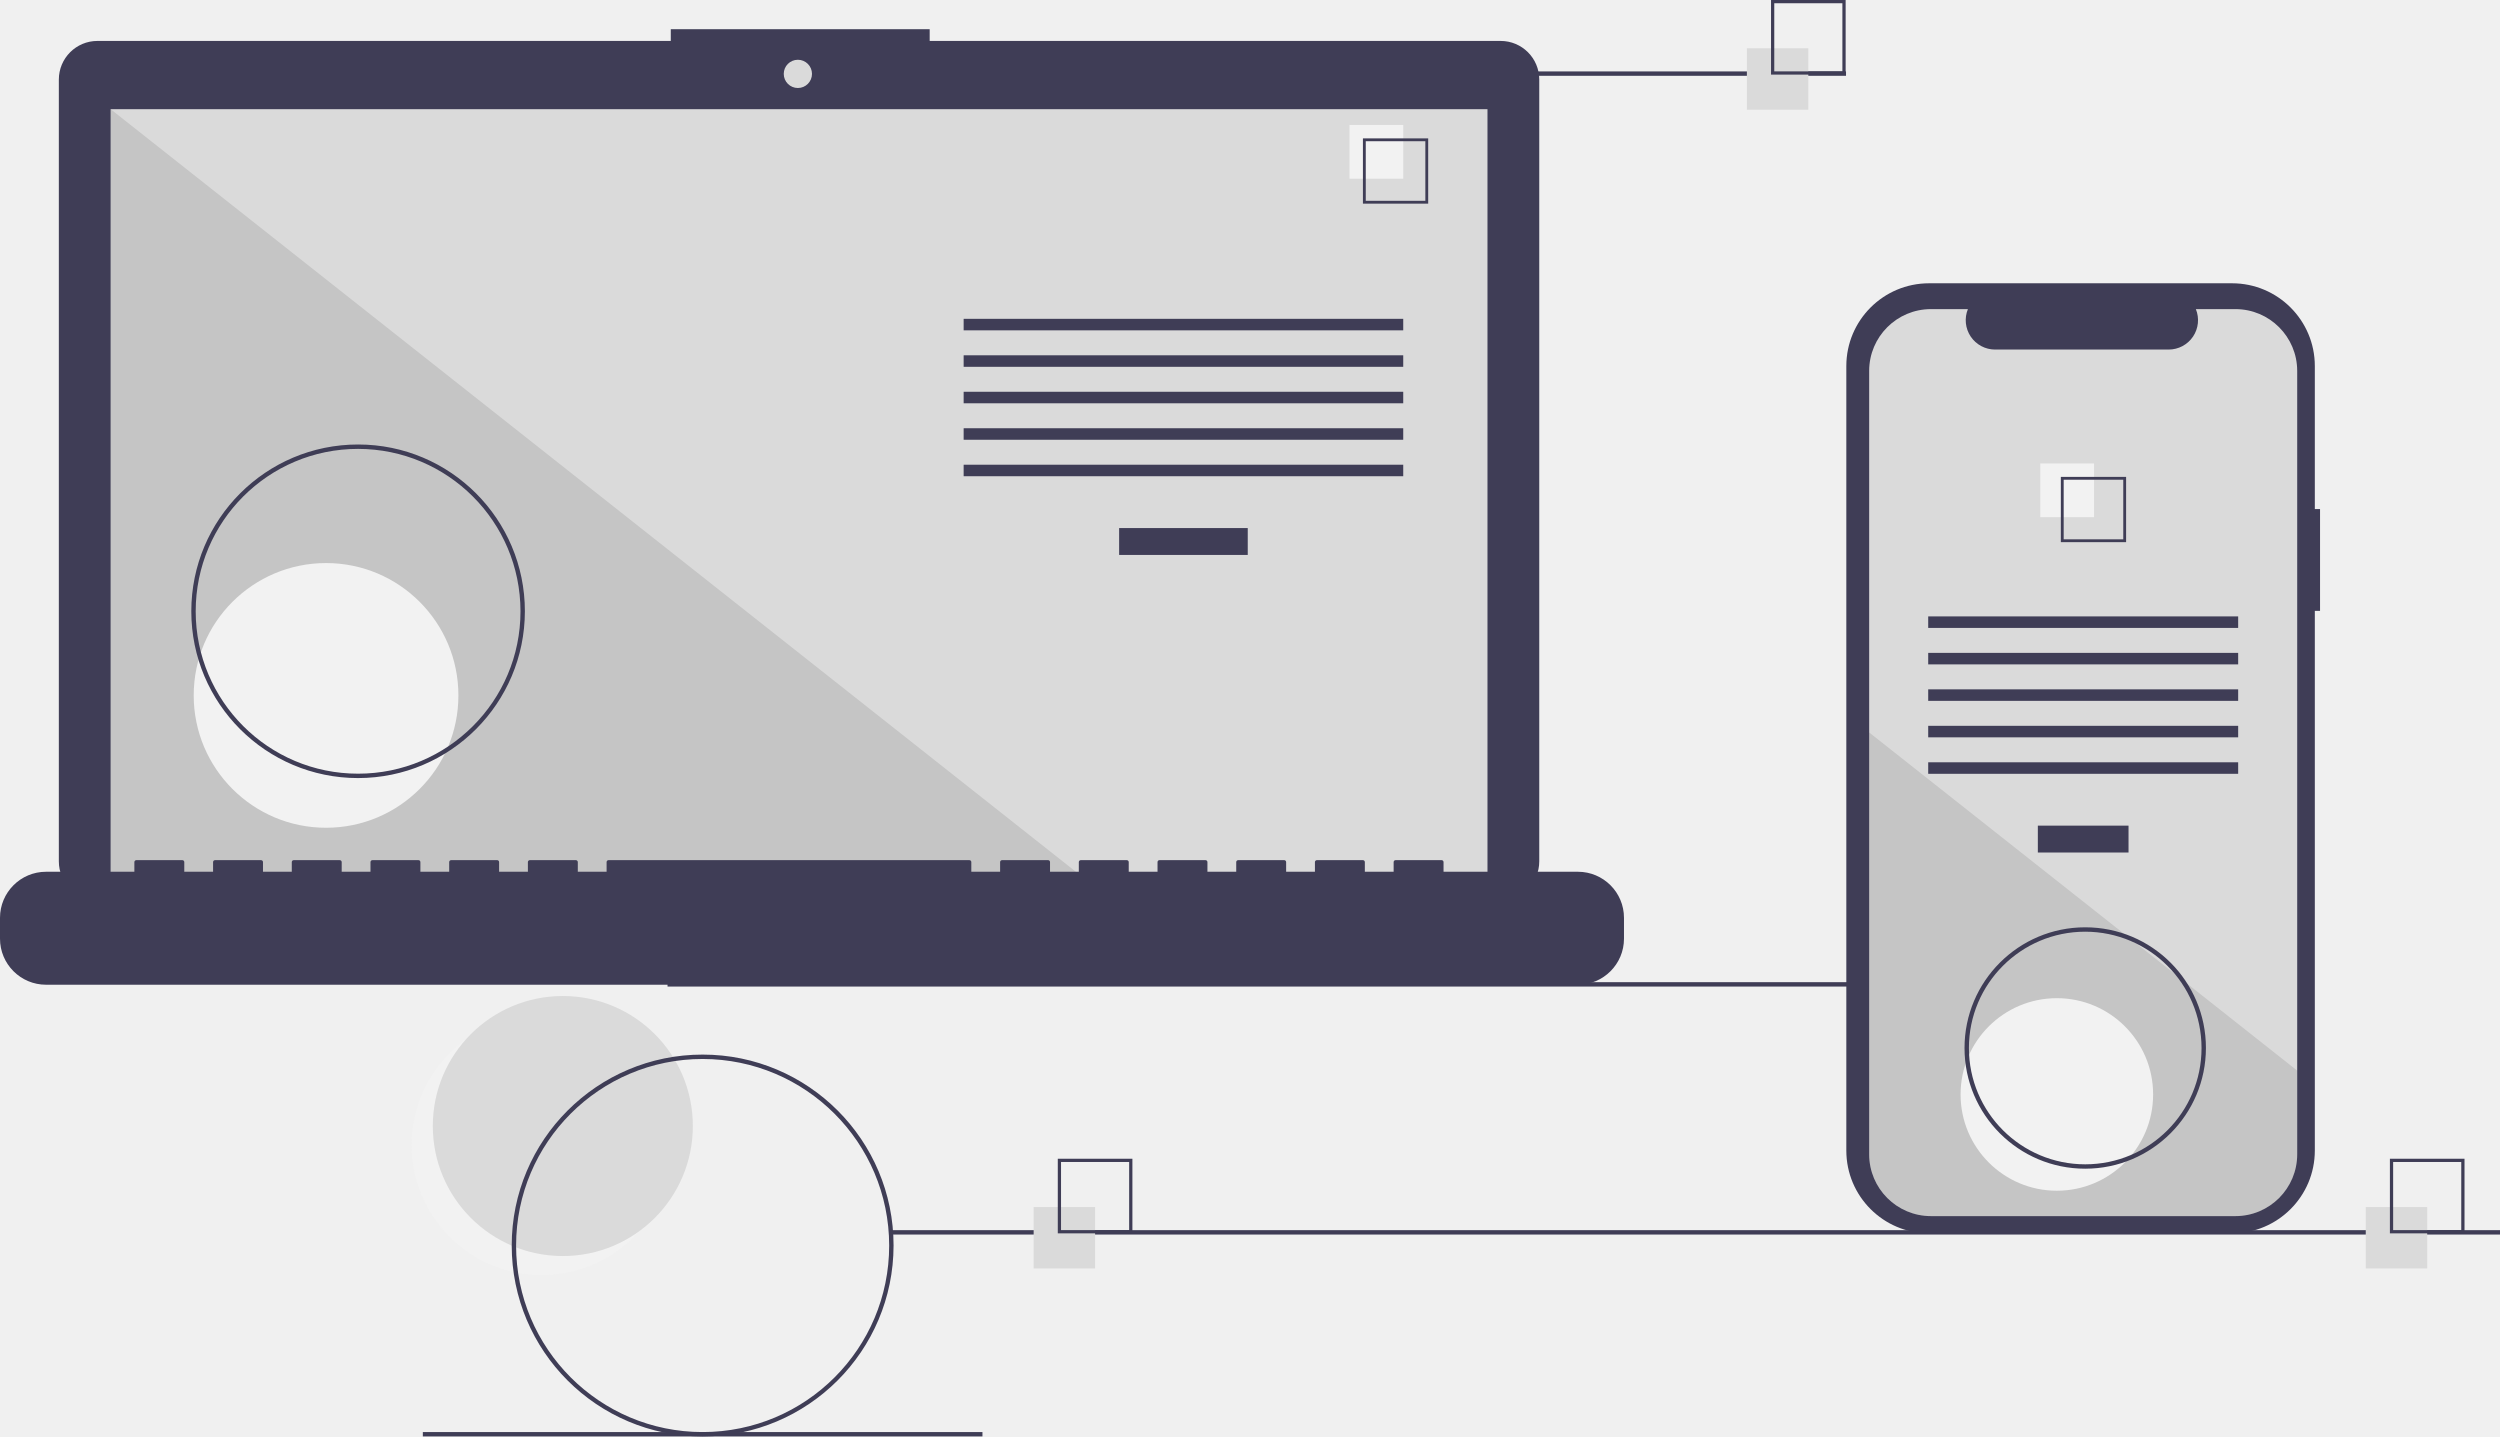
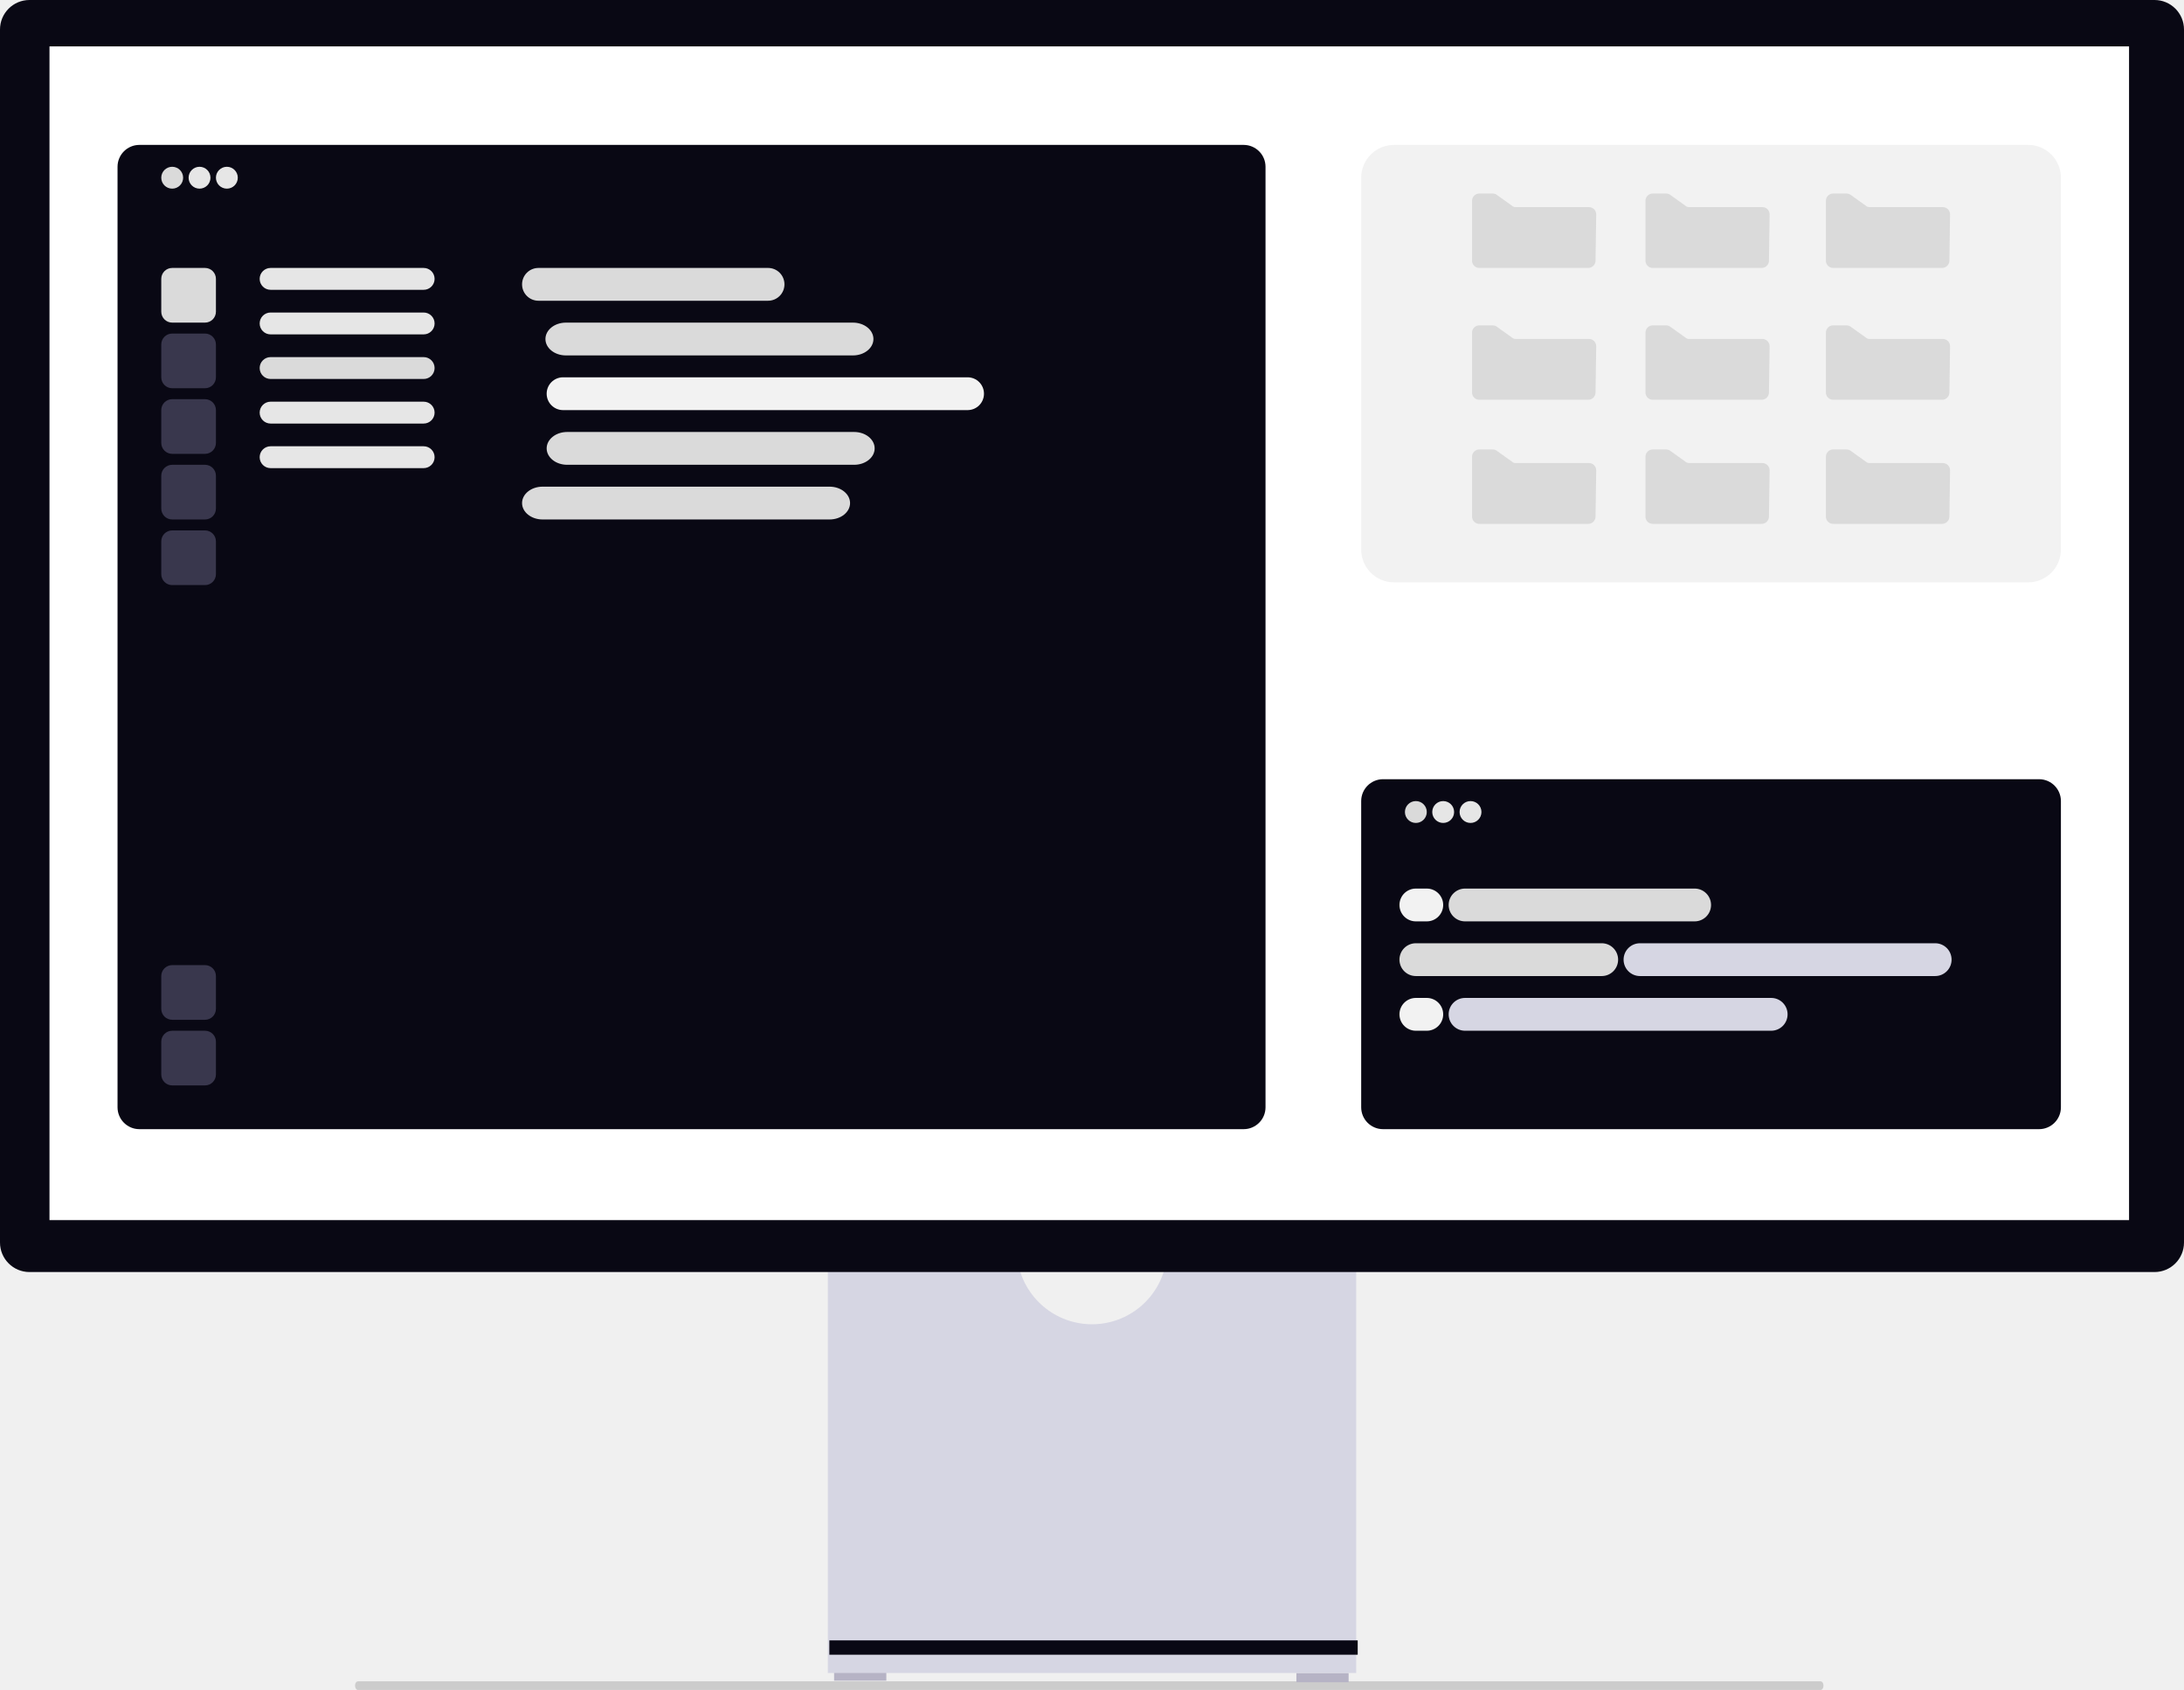
- <svg xmlns="http://www.w3.org/2000/svg" width="1139.171" height="654.543" viewBox="0 0 1139.171 654.543" role="img" artist="Katerina Limpitsouni" source="https://undraw.co/">
-   <circle cx="246.827" cy="521.765" r="59.243" fill="#f2f2f2" />
-   <circle cx="256.46" cy="513.095" r="59.243" fill="#dadada" />
-   <rect x="304.171" y="447.543" width="733" height="2" fill="#3f3d56" />
-   <path d="M714.207,141.381H454.038v-5.362h-117.971v5.362H74.825a17.599,17.599,0,0,0-17.599,17.599V515.231a17.599,17.599,0,0,0,17.599,17.599H714.207a17.599,17.599,0,0,0,17.599-17.599V158.979A17.599,17.599,0,0,0,714.207,141.381Z" transform="translate(-30.41456 -122.7284)" fill="#3f3d56" />
-   <rect x="50.406" y="49.754" width="627.391" height="353.913" fill="#dadada" />
-   <circle cx="363.565" cy="33.667" r="6.435" fill="#dadada" />
-   <polygon points="498.374 403.667 50.406 403.667 50.406 49.754 498.374 403.667" opacity="0.1" />
-   <circle cx="148.574" cy="316.876" r="60.307" fill="#f2f2f2" />
-   <rect x="509.953" y="240.622" width="58.605" height="12.246" fill="#3f3d56" />
-   <rect x="439.102" y="145.279" width="200.307" height="5.248" fill="#3f3d56" />
-   <rect x="439.102" y="161.898" width="200.307" height="5.248" fill="#3f3d56" />
-   <rect x="439.102" y="178.518" width="200.307" height="5.248" fill="#3f3d56" />
-   <rect x="439.102" y="195.137" width="200.307" height="5.248" fill="#3f3d56" />
-   <rect x="439.102" y="211.756" width="200.307" height="5.248" fill="#3f3d56" />
-   <rect x="614.917" y="56.934" width="24.492" height="24.492" fill="#f2f2f2" />
-   <path d="M681.195,215.525h-29.74v-29.74h29.74Zm-28.447-1.293h27.154V187.078H652.748Z" transform="translate(-30.41456 -122.7284)" fill="#3f3d56" />
-   <path d="M749.422,519.96H688.192v-4.412a.875.875,0,0,0-.875-.875h-20.993a.875.875,0,0,0-.875.875v4.412H652.329v-4.412a.875.875,0,0,0-.875-.875H630.462a.875.875,0,0,0-.875.875v4.412H616.467v-4.412a.875.875,0,0,0-.875-.875H594.599a.875.875,0,0,0-.875.875v4.412H580.604v-4.412a.875.875,0,0,0-.875-.875H558.736a.875.875,0,0,0-.875.875v4.412H544.741v-4.412a.875.875,0,0,0-.875-.875H522.873a.875.875,0,0,0-.875.875v4.412H508.878v-4.412a.875.875,0,0,0-.875-.875h-20.993a.875.875,0,0,0-.875.875v4.412H473.015v-4.412a.875.875,0,0,0-.875-.875H307.696a.875.875,0,0,0-.875.875v4.412H293.701v-4.412a.875.875,0,0,0-.875-.875H271.833a.875.875,0,0,0-.875.875v4.412H257.838v-4.412a.875.875,0,0,0-.875-.875h-20.993a.875.875,0,0,0-.875.875v4.412H221.975v-4.412a.875.875,0,0,0-.875-.875H200.107a.875.875,0,0,0-.875.875v4.412H186.112v-4.412a.875.875,0,0,0-.875-.875H164.244a.875.875,0,0,0-.875.875v4.412H150.249v-4.412a.875.875,0,0,0-.875-.875H128.381a.875.875,0,0,0-.875.875v4.412H114.386v-4.412a.875.875,0,0,0-.875-.875H92.519a.875.875,0,0,0-.875.875v4.412H51.407a20.993,20.993,0,0,0-20.993,20.993v9.492A20.993,20.993,0,0,0,51.407,571.438H749.422a20.993,20.993,0,0,0,20.993-20.993v-9.492A20.993,20.993,0,0,0,749.422,519.96Z" transform="translate(-30.41456 -122.7284)" fill="#3f3d56" />
-   <path d="M193.586,477.272a76,76,0,1,1,76-76A76.086,76.086,0,0,1,193.586,477.272Zm0-150a74,74,0,1,0,74,74A74.084,74.084,0,0,0,193.586,327.272Z" transform="translate(-30.41456 -122.7284)" fill="#3f3d56" />
-   <rect x="586.171" y="32.543" width="255" height="2" fill="#3f3d56" />
-   <rect x="406.171" y="560.543" width="733" height="2" fill="#3f3d56" />
-   <rect x="192.672" y="652.543" width="255" height="2" fill="#3f3d56" />
-   <rect x="471" y="550" width="28" height="28" fill="#dadada" />
-   <path d="M546.415,684.728h-34v-34h34Zm-32.522-1.478H544.936V652.207H513.893Z" transform="translate(-30.41456 -122.7284)" fill="#3f3d56" />
-   <rect x="796" y="22" width="28" height="28" fill="#dadada" />
-   <path d="M871.415,156.728h-34v-34h34Zm-32.522-1.478H869.936V124.207H838.893Z" transform="translate(-30.41456 -122.7284)" fill="#3f3d56" />
-   <rect x="1078" y="550" width="28" height="28" fill="#dadada" />
-   <path d="M1153.415,684.728h-34v-34h34Zm-32.522-1.478h31.043V652.207h-31.043Z" transform="translate(-30.41456 -122.7284)" fill="#3f3d56" />
-   <path d="M1087.586,354.687h-2.379V289.525a37.714,37.714,0,0,0-37.714-37.714H909.44A37.714,37.714,0,0,0,871.726,289.525V647.006A37.714,37.714,0,0,0,909.44,684.72h138.053a37.714,37.714,0,0,0,37.714-37.714V401.07h2.379Z" transform="translate(-30.41456 -122.7284)" fill="#3f3d56" />
-   <path d="M1077.176,291.742v356.96a28.165,28.165,0,0,1-28.16,28.17H910.296a28.165,28.165,0,0,1-28.16-28.17v-356.96a28.163,28.163,0,0,1,28.16-28.16h16.83a13.379,13.379,0,0,0,12.39,18.43h79.09a13.379,13.379,0,0,0,12.39-18.43h18.02A28.163,28.163,0,0,1,1077.176,291.742Z" transform="translate(-30.41456 -122.7284)" fill="#dadada" />
-   <rect x="928.58" y="376.218" width="41.324" height="12.246" fill="#3f3d56" />
-   <rect x="878.621" y="280.875" width="141.24" height="5.248" fill="#3f3d56" />
-   <rect x="878.621" y="297.494" width="141.24" height="5.248" fill="#3f3d56" />
-   <rect x="878.621" y="314.114" width="141.24" height="5.248" fill="#3f3d56" />
-   <rect x="878.621" y="330.733" width="141.24" height="5.248" fill="#3f3d56" />
-   <rect x="878.621" y="347.352" width="141.24" height="5.248" fill="#3f3d56" />
-   <rect x="929.684" y="211.179" width="24.492" height="24.492" fill="#f2f2f2" />
-   <path d="M969.474,340.032v29.74h29.74v-29.74Zm28.45,28.45h-27.16v-27.16h27.16Z" transform="translate(-30.41456 -122.7284)" fill="#3f3d56" />
-   <path d="M1077.176,610.582v38.12a28.165,28.165,0,0,1-28.16,28.17H910.296a28.165,28.165,0,0,1-28.16-28.17v-192.21l116.87,92.33,2,1.58,21.74,17.17,2.03,1.61Z" transform="translate(-30.41456 -122.7284)" opacity="0.1" />
-   <circle cx="937.241" cy="498.707" r="43.868" fill="#f2f2f2" />
-   <path d="M350.586,777.272a87,87,0,1,1,87-87A87.099,87.099,0,0,1,350.586,777.272Zm0-172a85,85,0,1,0,85,85A85.096,85.096,0,0,0,350.586,605.272Z" transform="translate(-30.41456 -122.7284)" fill="#3f3d56" />
-   <path d="M980.586,655.272a55,55,0,1,1,55-55A55.062,55.062,0,0,1,980.586,655.272Zm0-108a53,53,0,1,0,53,53A53.06,53.06,0,0,0,980.586,547.272Z" transform="translate(-30.41456 -122.7284)" fill="#3f3d56" />
+ <svg xmlns="http://www.w3.org/2000/svg" width="799.031" height="618.112" viewBox="0 0 799.031 618.112" role="img" artist="Katerina Limpitsouni" source="https://undraw.co/">
+   <g transform="translate(-560 -231)">
+     <path d="M15.18,488.763c0,.872.478,1.573,1.073,1.573h535.1c.6,0,1.073-.7,1.073-1.573s-.478-1.573-1.073-1.573H16.253C15.658,487.191,15.18,487.891,15.18,488.763Z" transform="translate(674.711 358.776)" fill="#ccc" />
+     <rect width="19.105" height="3.371" transform="translate(865.162 842.354)" fill="#b6b3c5" />
+     <rect width="19.105" height="3.371" transform="translate(1034.295 842.917)" fill="#b6b3c5" />
+     <path d="M352.955,370.945a27.529,27.529,0,0,1-54.321,0H229.146V521.536h193.3V370.945Z" transform="translate(633.721 321.378)" fill="#d6d6e3" />
+     <rect width="193.296" height="5.242" transform="translate(863.43 830.983)" fill="#090814" />
+     <path d="M788.255,487.17H10.776A10.788,10.788,0,0,1,0,476.394V32.688A10.788,10.788,0,0,1,10.776,21.911H788.255a10.789,10.789,0,0,1,10.776,10.776V476.394a10.789,10.789,0,0,1-10.776,10.776Z" transform="translate(560 209.089)" fill="#090814" />
+     <rect width="760.822" height="429.297" transform="translate(578.104 247.968)" fill="#fff" />
+     <g transform="translate(451 -15)">
+       <path d="M8,0H248a8,8,0,0,1,8,8V120a8,8,0,0,1-8,8H8a8,8,0,0,1-8-8V8A8,8,0,0,1,8,0Z" transform="translate(607 531)" fill="#090814" />
+       <path d="M4,0A4,4,0,1,1,0,4,4,4,0,0,1,4,0Z" transform="translate(623 539)" fill="#dadada" />
+       <path d="M4,0A4,4,0,1,1,0,4,4,4,0,0,1,4,0Z" transform="translate(633 539)" fill="#e6e6e6" />
+       <path d="M4,0A4,4,0,1,1,0,4,4,4,0,0,1,4,0Z" transform="translate(643 539)" fill="#e6e6e6" />
+       <path d="M6,0H90a6,6,0,0,1,0,12H6A6,6,0,0,1,6,0Z" transform="translate(639 571)" fill="#dadada" />
+       <path d="M6,0h4a6,6,0,0,1,0,12H6A6,6,0,0,1,6,0Z" transform="translate(621 571)" fill="#f2f2f2" />
+       <path d="M6,0H74a6,6,0,0,1,0,12H6A6,6,0,0,1,6,0Z" transform="translate(621 591)" fill="#dadada" />
+       <path d="M6,0H114a6,6,0,0,1,0,12H6A6,6,0,0,1,6,0Z" transform="translate(703 591)" fill="#d6d6e3" />
+       <path d="M6,0h4a6,6,0,0,1,0,12H6A6,6,0,0,1,6,0Z" transform="translate(621 611)" fill="#f2f2f2" />
+       <path d="M6,0H118a6,6,0,0,1,0,12H6A6,6,0,0,1,6,0Z" transform="translate(639 611)" fill="#d6d6e3" />
+     </g>
+     <path d="M8,0H412a8,8,0,0,1,8,8V352a8,8,0,0,1-8,8H8a8,8,0,0,1-8-8V8A8,8,0,0,1,8,0Z" transform="translate(603 284)" fill="#090814" />
+     <path d="M4,0A4,4,0,1,1,0,4,4,4,0,0,1,4,0Z" transform="translate(619 292)" fill="#dadada" />
+     <path d="M4,0A4,4,0,1,1,0,4,4,4,0,0,1,4,0Z" transform="translate(629 292)" fill="#e6e6e6" />
+     <path d="M4,0A4,4,0,1,1,0,4,4,4,0,0,1,4,0Z" transform="translate(639 292)" fill="#e6e6e6" />
+     <path d="M4,0H16a4,4,0,0,1,4,4V16a4,4,0,0,1-4,4H4a4,4,0,0,1-4-4V4A4,4,0,0,1,4,0Z" transform="translate(619 329)" fill="#dadada" />
+     <path d="M4,0H16a4,4,0,0,1,4,4V16a4,4,0,0,1-4,4H4a4,4,0,0,1-4-4V4A4,4,0,0,1,4,0Z" transform="translate(619 353)" fill="#39374d" />
+     <path d="M4,0H16a4,4,0,0,1,4,4V16a4,4,0,0,1-4,4H4a4,4,0,0,1-4-4V4A4,4,0,0,1,4,0Z" transform="translate(619 377)" fill="#39374d" />
+     <path d="M4,0H16a4,4,0,0,1,4,4V16a4,4,0,0,1-4,4H4a4,4,0,0,1-4-4V4A4,4,0,0,1,4,0Z" transform="translate(619 401)" fill="#39374d" />
+     <path d="M4,0H16a4,4,0,0,1,4,4V16a4,4,0,0,1-4,4H4a4,4,0,0,1-4-4V4A4,4,0,0,1,4,0Z" transform="translate(619 425)" fill="#39374d" />
+     <path d="M4,0H16a4,4,0,0,1,4,4V16a4,4,0,0,1-4,4H4a4,4,0,0,1-4-4V4A4,4,0,0,1,4,0Z" transform="translate(619 584)" fill="#39374d" />
+     <path d="M4,0H16a4,4,0,0,1,4,4V16a4,4,0,0,1-4,4H4a4,4,0,0,1-4-4V4A4,4,0,0,1,4,0Z" transform="translate(619 608)" fill="#39374d" />
+     <path d="M4,0H60a4,4,0,0,1,0,8H4A4,4,0,0,1,4,0Z" transform="translate(655 329)" fill="#e6e6e6" />
+     <path d="M4,0H60a4,4,0,0,1,0,8H4A4,4,0,0,1,4,0Z" transform="translate(655 345.306)" fill="#e6e6e6" />
+     <path d="M4,0H60a4,4,0,0,1,0,8H4A4,4,0,0,1,4,0Z" transform="translate(655 361.613)" fill="#dadada" />
+     <path d="M4,0H60a4,4,0,0,1,0,8H4A4,4,0,0,1,4,0Z" transform="translate(655 377.919)" fill="#e6e6e6" />
+     <path d="M4,0H60a4,4,0,0,1,0,8H4A4,4,0,0,1,4,0Z" transform="translate(655 394.225)" fill="#e6e6e6" />
+     <path d="M6,0H90a6,6,0,0,1,0,12H6A6,6,0,0,1,6,0Z" transform="translate(751 329)" fill="#dadada" />
+     <path d="M6,0H154a6,6,0,0,1,0,12H6A6,6,0,0,1,6,0Z" transform="translate(760 369)" fill="#f2f2f2" />
+     <path d="M7.5,0h105c4.142,0,7.5,2.686,7.5,6s-3.358,6-7.5,6H7.5C3.358,12,0,9.314,0,6S3.358,0,7.5,0Z" transform="translate(759.552 349)" fill="#dadada" />
+     <path d="M7.5,0h105c4.142,0,7.5,2.686,7.5,6s-3.358,6-7.5,6H7.5C3.358,12,0,9.314,0,6S3.358,0,7.5,0Z" transform="translate(760 389)" fill="#dadada" />
+     <path d="M7.5,0h105c4.142,0,7.5,2.686,7.5,6s-3.358,6-7.5,6H7.5C3.358,12,0,9.314,0,6S3.358,0,7.5,0Z" transform="translate(751 409)" fill="#dadada" />
+     <path d="M12,0H244a12,12,0,0,1,12,12V148a12,12,0,0,1-12,12H12A12,12,0,0,1,0,148V12A12,12,0,0,1,12,0Z" transform="translate(1058 284)" fill="#f2f2f2" />
+     <path d="M253.67,427.859H213.816a2.668,2.668,0,0,1-2.665-2.665V403.307a2.668,2.668,0,0,1,2.665-2.665H218.7a2.659,2.659,0,0,1,1.793.693l5.3,3.784a1.872,1.872,0,0,0,1.265.49h26.859a2.665,2.665,0,0,1,2.665,2.7l-.247,16.92A2.676,2.676,0,0,1,253.67,427.859Z" transform="translate(887.403 -98.859)" fill="#dadada" />
+     <path d="M253.67,427.859H213.816a2.668,2.668,0,0,1-2.665-2.665V403.307a2.668,2.668,0,0,1,2.665-2.665H218.7a2.659,2.659,0,0,1,1.793.693l5.3,3.784a1.872,1.872,0,0,0,1.265.49h26.859a2.665,2.665,0,0,1,2.665,2.7l-.247,16.92A2.676,2.676,0,0,1,253.67,427.859Z" transform="translate(1016.863 -98.859)" fill="#dadada" />
+     <path d="M253.67,427.859H213.816a2.668,2.668,0,0,1-2.665-2.665V403.307a2.668,2.668,0,0,1,2.665-2.665H218.7a2.659,2.659,0,0,1,1.793.693l5.3,3.784a1.872,1.872,0,0,0,1.265.49h26.859a2.665,2.665,0,0,1,2.665,2.7l-.247,16.92A2.676,2.676,0,0,1,253.67,427.859Z" transform="translate(950.849 -98.859)" fill="#dadada" />
+     <path d="M253.67,427.859H213.816a2.668,2.668,0,0,1-2.665-2.665V403.307a2.668,2.668,0,0,1,2.665-2.665H218.7a2.659,2.659,0,0,1,1.793.693l5.3,3.784a1.872,1.872,0,0,0,1.265.49h26.859a2.665,2.665,0,0,1,2.665,2.7l-.247,16.92A2.676,2.676,0,0,1,253.67,427.859Z" transform="translate(887.403 -50.638)" fill="#dadada" />
+     <path d="M253.67,427.859H213.816a2.668,2.668,0,0,1-2.665-2.665V403.307a2.668,2.668,0,0,1,2.665-2.665H218.7a2.659,2.659,0,0,1,1.793.693l5.3,3.784a1.872,1.872,0,0,0,1.265.49h26.859a2.665,2.665,0,0,1,2.665,2.7l-.247,16.92A2.676,2.676,0,0,1,253.67,427.859Z" transform="translate(1016.863 -50.638)" fill="#dadada" />
+     <path d="M253.67,427.859H213.816a2.668,2.668,0,0,1-2.665-2.665V403.307a2.668,2.668,0,0,1,2.665-2.665H218.7a2.659,2.659,0,0,1,1.793.693l5.3,3.784a1.872,1.872,0,0,0,1.265.49h26.859a2.665,2.665,0,0,1,2.665,2.7l-.247,16.92A2.676,2.676,0,0,1,253.67,427.859Z" transform="translate(950.849 -50.638)" fill="#dadada" />
+     <path d="M253.67,427.859H213.816a2.668,2.668,0,0,1-2.665-2.665V403.307a2.668,2.668,0,0,1,2.665-2.665H218.7a2.659,2.659,0,0,1,1.793.693l5.3,3.784a1.872,1.872,0,0,0,1.265.49h26.859a2.665,2.665,0,0,1,2.665,2.7l-.247,16.92A2.676,2.676,0,0,1,253.67,427.859Z" transform="translate(887.403 -5.25)" fill="#dadada" />
+     <path d="M253.67,427.859H213.816a2.668,2.668,0,0,1-2.665-2.665V403.307a2.668,2.668,0,0,1,2.665-2.665H218.7a2.659,2.659,0,0,1,1.793.693l5.3,3.784a1.872,1.872,0,0,0,1.265.49h26.859a2.665,2.665,0,0,1,2.665,2.7l-.247,16.92A2.676,2.676,0,0,1,253.67,427.859Z" transform="translate(1016.863 -5.25)" fill="#dadada" />
+     <path d="M253.67,427.859H213.816a2.668,2.668,0,0,1-2.665-2.665V403.307a2.668,2.668,0,0,1,2.665-2.665H218.7a2.659,2.659,0,0,1,1.793.693l5.3,3.784a1.872,1.872,0,0,0,1.265.49h26.859a2.665,2.665,0,0,1,2.665,2.7l-.247,16.92A2.676,2.676,0,0,1,253.67,427.859Z" transform="translate(950.849 -5.25)" fill="#dadada" />
+   </g>
</svg>
